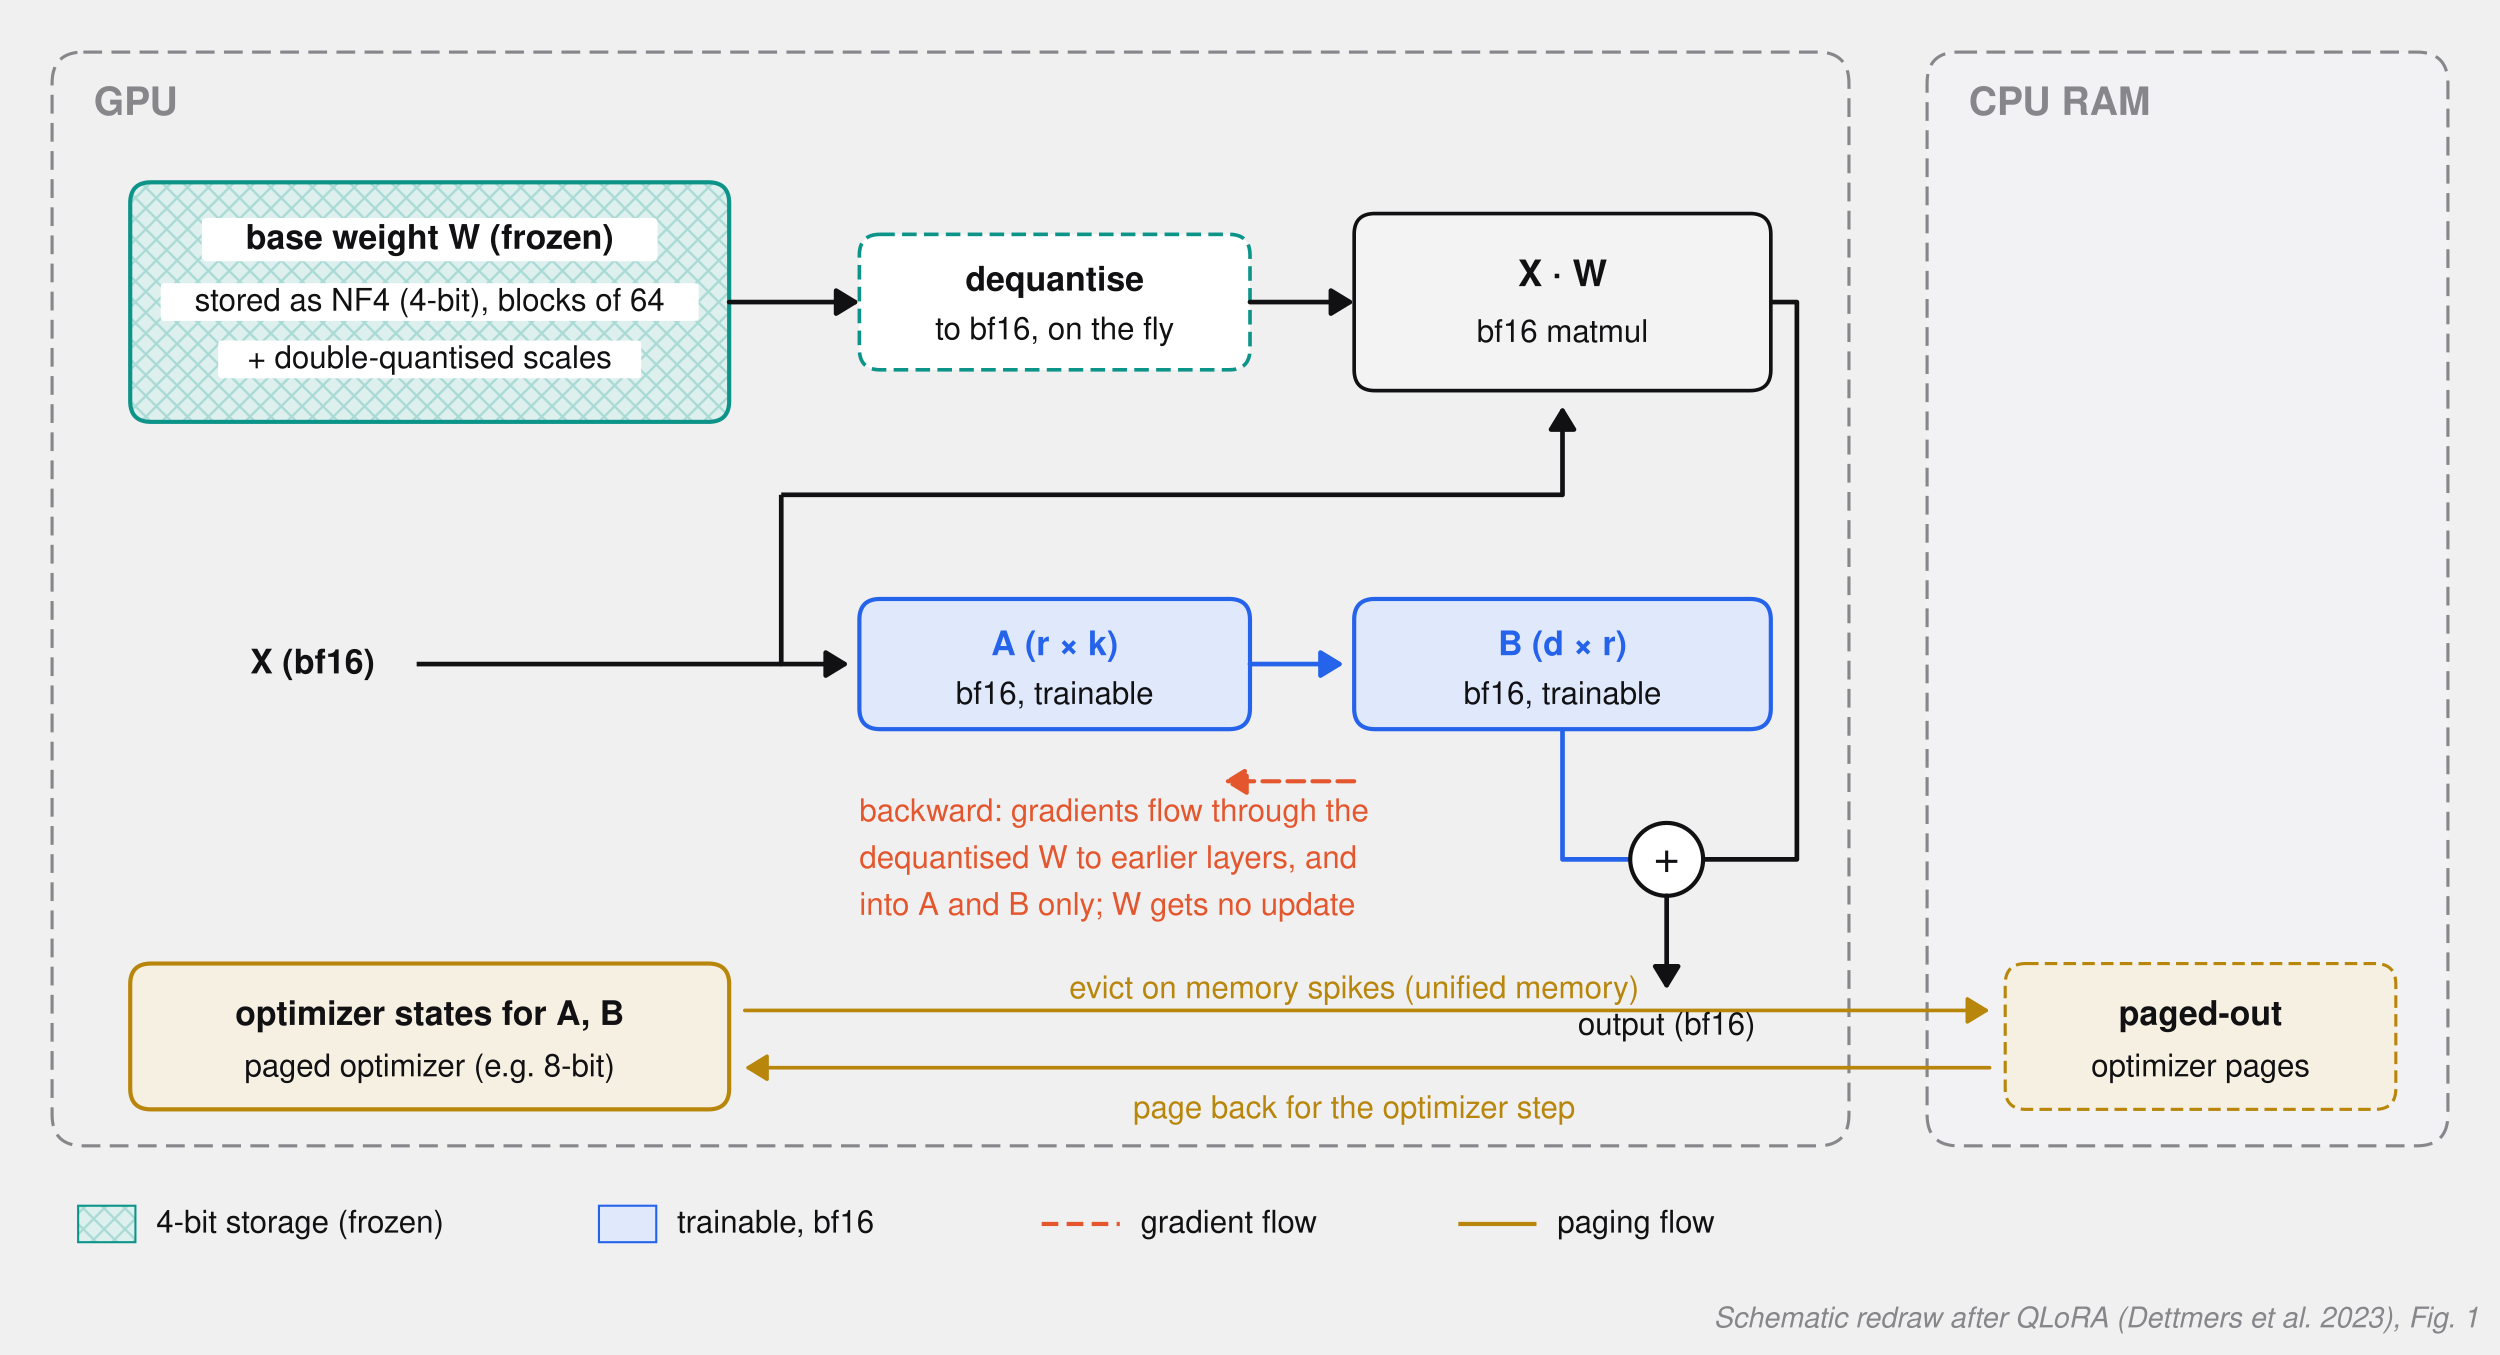
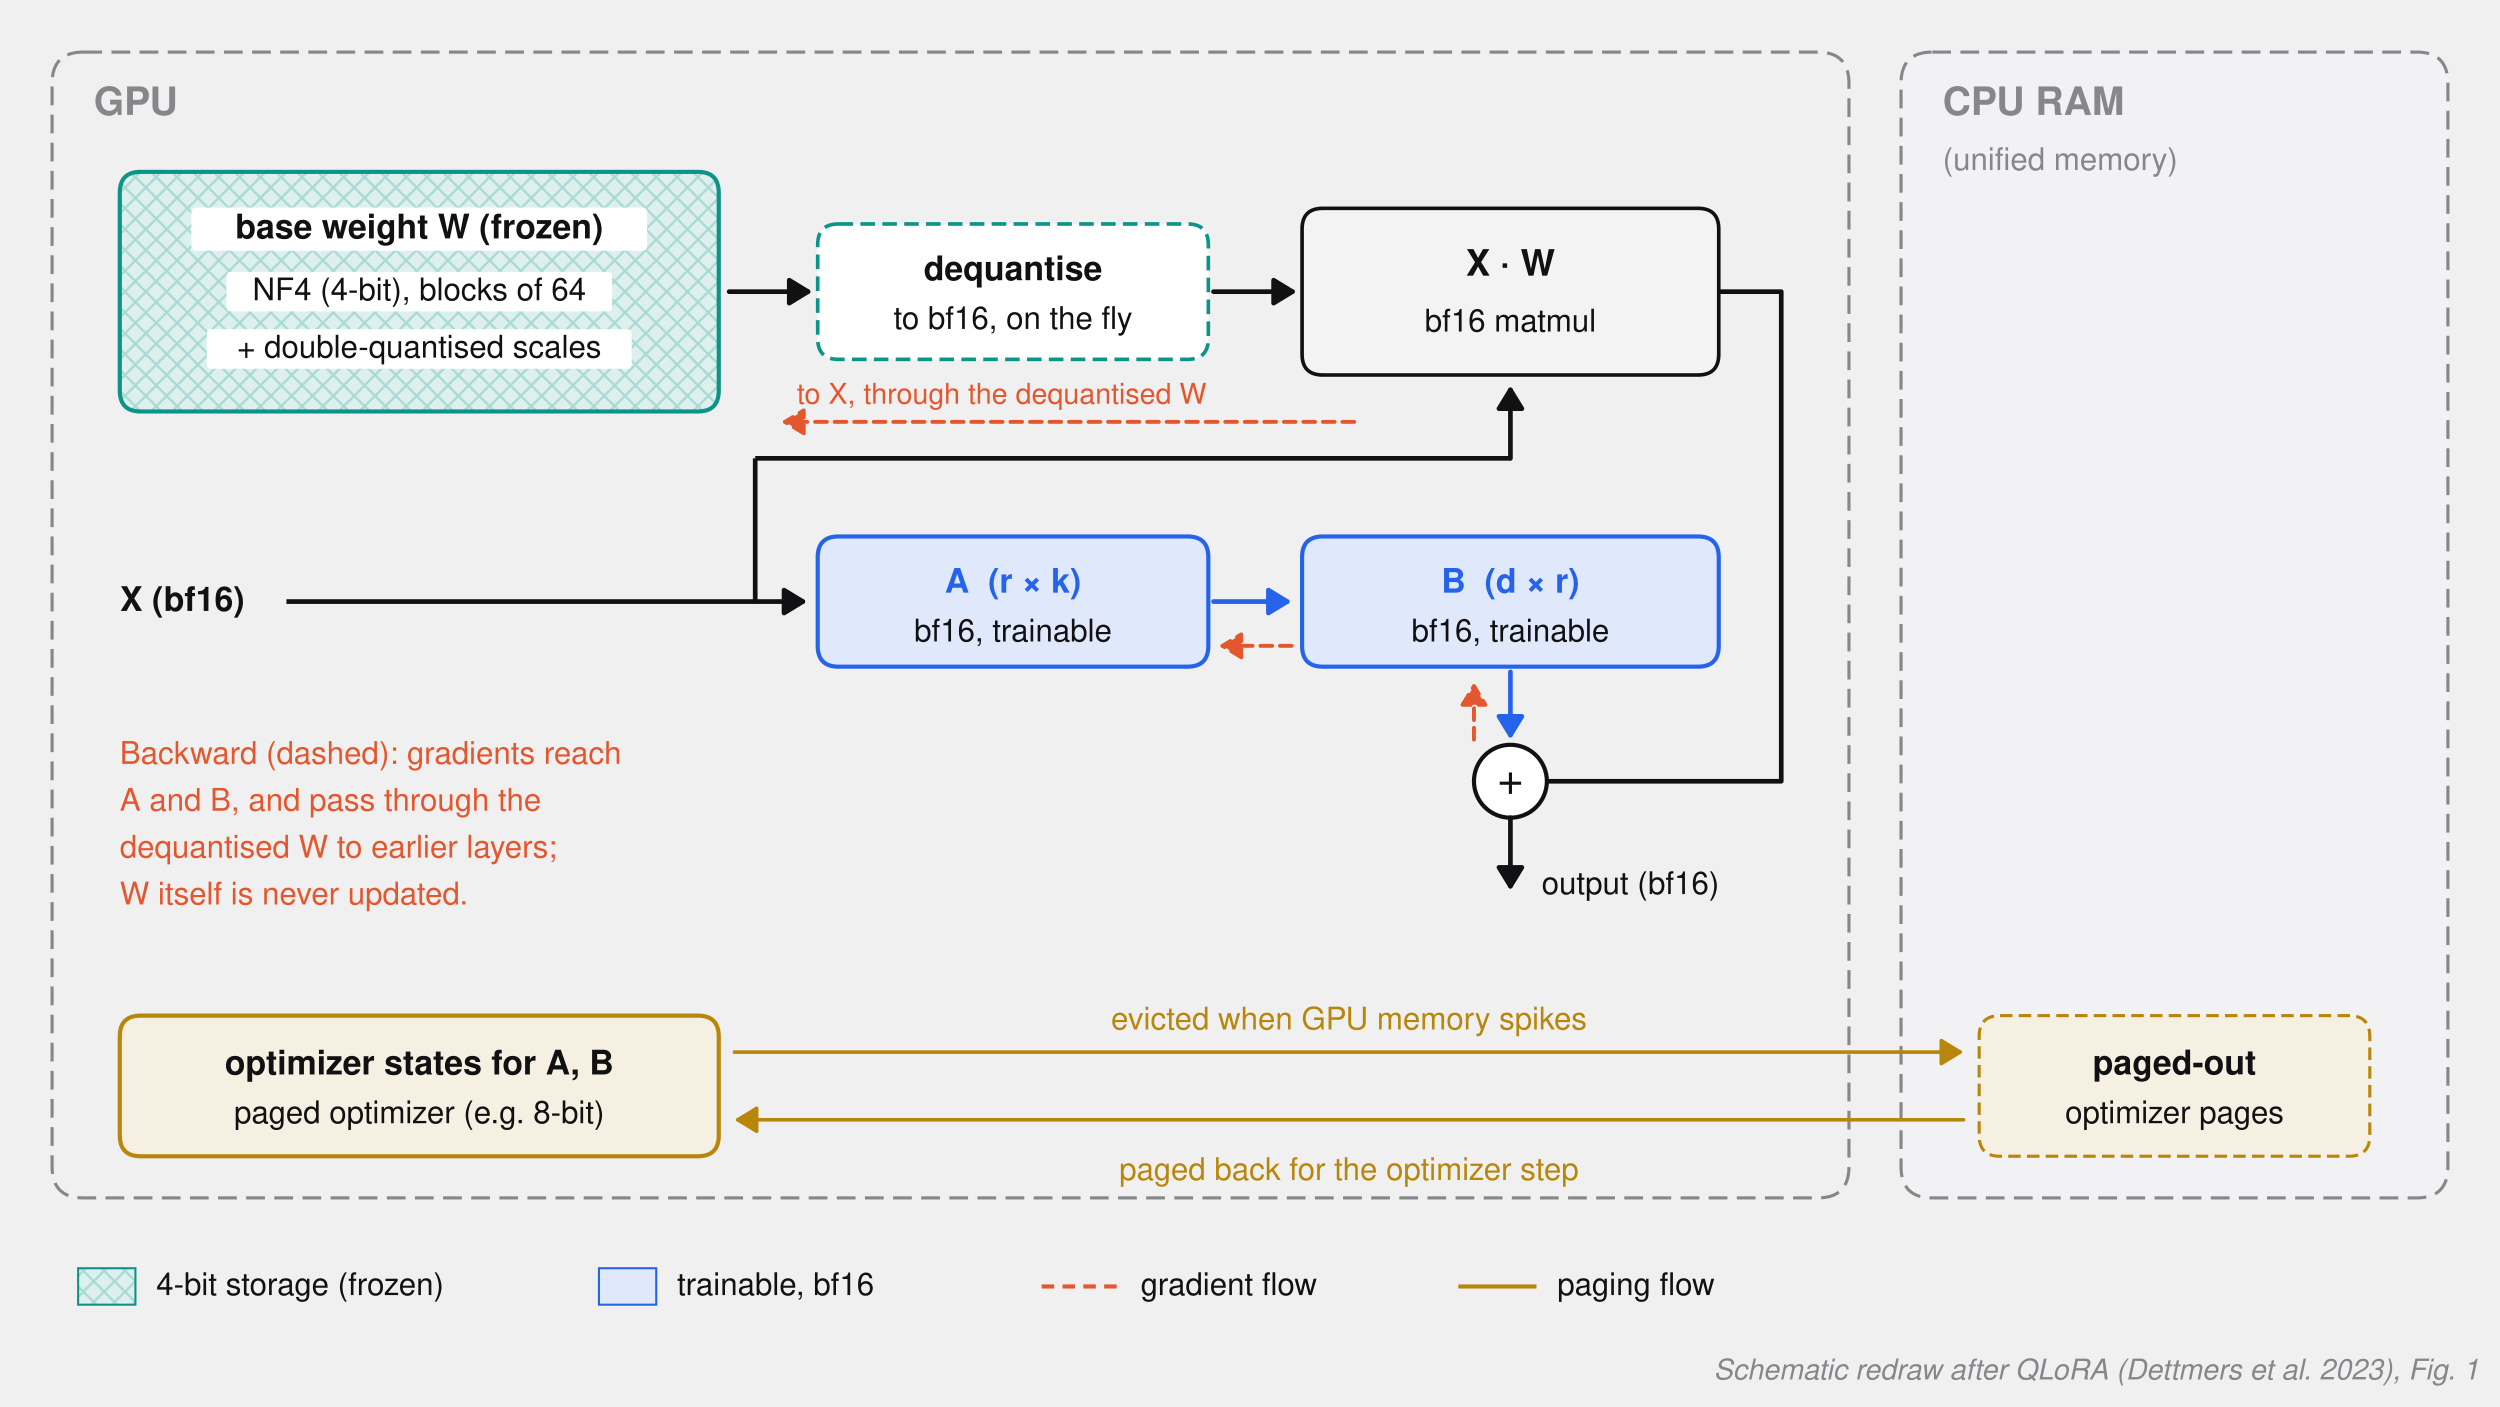
- <svg xmlns="http://www.w3.org/2000/svg" role="img" width="960" height="520" viewBox="0 0 960 520" version="1.1">
+ <svg xmlns="http://www.w3.org/2000/svg" role="img" xml:space="preserve" width="960" height="540" viewBox="0 0 960 540" version="1.1">
  <defs>
-     <style type="text/css">*{stroke-linejoin: round; stroke-linecap: butt}</style>
+     <style type="text/css">*{stroke-linejoin: round; stroke-linecap: butt} text{white-space: pre}</style>
  </defs>
  <g id="figure_1">
    <g id="patch_1">
-       <path d="M 0 520  L 960 520  L 960 0  L 0 0  L 0 520  z " style="fill: none" />
+       <path d="M 0 540  L 960 540  L 960 0  L 0 0  L 0 540  z " style="fill: none" />
    </g>
    <g id="axes_1">
      <g id="patch_2">
-         <path d="M 32 20  L 698 20  Q 710 20 710 32  L 710 428  Q 710 440 698 440  L 32 440  Q 20 440 20 428  L 20 32  Q 20 20 32 20  L 32 20  z " clip-path="url(#pe7af3b219c)" style="fill: none; stroke-dasharray: 7.2,3.6; stroke-dashoffset: 0; stroke: #86868b; stroke-width: 1.2; stroke-linejoin: miter" />
+         <path d="M 32 20  L 698 20  Q 710 20 710 32  L 710 448  Q 710 460 698 460  L 32 460  Q 20 460 20 448  L 20 32  Q 20 20 32 20  L 32 20  z " clip-path="url(#p7b25ca2d00)" style="fill: none; stroke-dasharray: 7.2,3.6; stroke-dashoffset: 0; stroke: #86868b; stroke-width: 1.2; stroke-linejoin: miter" />
      </g>
      <g id="patch_3">
-         <path d="M 752 20  L 928 20  Q 940 20 940 32  L 940 428  Q 940 440 928 440  L 752 440  Q 740 440 740 428  L 740 32  Q 740 20 752 20  z " clip-path="url(#pe7af3b219c)" style="fill: #f2f2f4; stroke-dasharray: 7.2,3.6; stroke-dashoffset: 0; stroke: #86868b; stroke-width: 1.2; stroke-linejoin: miter" />
+         <path d="M 742 20  L 928 20  Q 940 20 940 32  L 940 448  Q 940 460 928 460  L 742 460  Q 730 460 730 448  L 730 32  Q 730 20 742 20  z " clip-path="url(#p7b25ca2d00)" style="fill: #f2f2f4; stroke-dasharray: 7.2,3.6; stroke-dashoffset: 0; stroke: #86868b; stroke-width: 1.2; stroke-linejoin: miter" />
      </g>
      <g id="patch_4">
-         <path d="M 58 70  L 272 70  Q 280 70 280 78  L 280 154  Q 280 162 272 162  L 58 162  Q 50 162 50 154  L 50 78  Q 50 70 58 70  z " clip-path="url(#pe7af3b219c)" style="fill: url(#h1b3a4640fe); stroke: #0d9488; stroke-width: 1.6; stroke-linejoin: miter" />
+         <path d="M 54 66  L 268 66  Q 276 66 276 74  L 276 150  Q 276 158 268 158  L 54 158  Q 46 158 46 150  L 46 74  Q 46 66 54 66  z " clip-path="url(#p7b25ca2d00)" style="fill: url(#h1b3a4640fe); stroke: #0d9488; stroke-width: 1.6; stroke-linejoin: miter" />
      </g>
      <g id="patch_5">
-         <path d="M 338 90  L 472 90  Q 480 90 480 98  L 480 134  Q 480 142 472 142  L 338 142  Q 330 142 330 134  L 330 98  Q 330 90 338 90  z " clip-path="url(#pe7af3b219c)" style="fill: #ffffff; stroke-dasharray: 5.6,2.8; stroke-dashoffset: 0; stroke: #0d9488; stroke-width: 1.4; stroke-linejoin: miter" />
+         <path d="M 322 86  L 456 86  Q 464 86 464 94  L 464 130  Q 464 138 456 138  L 322 138  Q 314 138 314 130  L 314 94  Q 314 86 322 86  z " clip-path="url(#p7b25ca2d00)" style="fill: #ffffff; stroke-dasharray: 5.6,2.8; stroke-dashoffset: 0; stroke: #0d9488; stroke-width: 1.4; stroke-linejoin: miter" />
      </g>
      <g id="patch_6">
-         <path d="M 528 82  L 672 82  Q 680 82 680 90  L 680 142  Q 680 150 672 150  L 528 150  Q 520 150 520 142  L 520 90  Q 520 82 528 82  z " clip-path="url(#pe7af3b219c)" style="fill: #f3f3f3; stroke: #111113; stroke-width: 1.4; stroke-linejoin: miter" />
+         <path d="M 508 80  L 652 80  Q 660 80 660 88  L 660 136  Q 660 144 652 144  L 508 144  Q 500 144 500 136  L 500 88  Q 500 80 508 80  z " clip-path="url(#p7b25ca2d00)" style="fill: #f3f3f3; stroke: #111113; stroke-width: 1.4; stroke-linejoin: miter" />
      </g>
      <g id="patch_7">
-         <path d="M 338 230  L 472 230  Q 480 230 480 238  L 480 272  Q 480 280 472 280  L 338 280  Q 330 280 330 272  L 330 238  Q 330 230 338 230  z " clip-path="url(#pe7af3b219c)" style="fill: #e0e9fc; stroke: #2563eb; stroke-width: 1.6; stroke-linejoin: miter" />
+         <path d="M 322 206  L 456 206  Q 464 206 464 214  L 464 248  Q 464 256 456 256  L 322 256  Q 314 256 314 248  L 314 214  Q 314 206 322 206  z " clip-path="url(#p7b25ca2d00)" style="fill: #e0e9fc; stroke: #2563eb; stroke-width: 1.6; stroke-linejoin: miter" />
      </g>
      <g id="patch_8">
-         <path d="M 528 230  L 672 230  Q 680 230 680 238  L 680 272  Q 680 280 672 280  L 528 280  Q 520 280 520 272  L 520 238  Q 520 230 528 230  z " clip-path="url(#pe7af3b219c)" style="fill: #e0e9fc; stroke: #2563eb; stroke-width: 1.6; stroke-linejoin: miter" />
+         <path d="M 508 206  L 652 206  Q 660 206 660 214  L 660 248  Q 660 256 652 256  L 508 256  Q 500 256 500 248  L 500 214  Q 500 206 508 206  z " clip-path="url(#p7b25ca2d00)" style="fill: #e0e9fc; stroke: #2563eb; stroke-width: 1.6; stroke-linejoin: miter" />
      </g>
      <g id="patch_9">
-         <path d="M 58 370  L 272 370  Q 280 370 280 378  L 280 418  Q 280 426 272 426  L 58 426  Q 50 426 50 418  L 50 378  Q 50 370 58 370  z " clip-path="url(#pe7af3b219c)" style="fill: #f6f0e2; stroke: #b8860b; stroke-width: 1.6; stroke-linejoin: miter" />
+         <path d="M 54 390  L 268 390  Q 276 390 276 398  L 276 436  Q 276 444 268 444  L 54 444  Q 46 444 46 436  L 46 398  Q 46 390 54 390  z " clip-path="url(#p7b25ca2d00)" style="fill: #f6f0e2; stroke: #b8860b; stroke-width: 1.6; stroke-linejoin: miter" />
      </g>
      <g id="patch_10">
-         <path d="M 778 370  L 912 370  Q 920 370 920 378  L 920 418  Q 920 426 912 426  L 778 426  Q 770 426 770 418  L 770 378  Q 770 370 778 370  z " clip-path="url(#pe7af3b219c)" style="fill: #f6f0e2; stroke-dasharray: 4.8,2.4; stroke-dashoffset: 0; stroke: #b8860b; stroke-width: 1.2; stroke-linejoin: miter" />
+         <path d="M 768 390  L 902 390  Q 910 390 910 398  L 910 436  Q 910 444 902 444  L 768 444  Q 760 444 760 436  L 760 398  Q 760 390 768 390  z " clip-path="url(#p7b25ca2d00)" style="fill: #f6f0e2; stroke-dasharray: 4.8,2.4; stroke-dashoffset: 0; stroke: #b8860b; stroke-width: 1.2; stroke-linejoin: miter" />
      </g>
      <g id="patch_11">
-         <path d="M 30 463  L 52 463  L 52 477  L 30 477  z " clip-path="url(#pe7af3b219c)" style="fill: url(#h1b3a4640fe); stroke: #0d9488; stroke-width: 0.8; stroke-linejoin: miter" />
+         <path d="M 30 487  L 52 487  L 52 501  L 30 501  z " clip-path="url(#p7b25ca2d00)" style="fill: url(#h1b3a4640fe); stroke: #0d9488; stroke-width: 0.8; stroke-linejoin: miter" />
      </g>
      <g id="patch_12">
-         <path d="M 230 463  L 252 463  L 252 477  L 230 477  z " clip-path="url(#pe7af3b219c)" style="fill: #e0e9fc; stroke: #2563eb; stroke-width: 0.8; stroke-linejoin: miter" />
+         <path d="M 230 487  L 252 487  L 252 501  L 230 501  z " clip-path="url(#p7b25ca2d00)" style="fill: #e0e9fc; stroke: #2563eb; stroke-width: 0.8; stroke-linejoin: miter" />
      </g>
      <g id="line2d_1">
-         <path d="M 160 255  L 300 255  " clip-path="url(#pe7af3b219c)" style="fill: none; stroke: #111113; stroke-width: 1.8" />
+         <path d="M 110 231  L 290 231  " clip-path="url(#p7b25ca2d00)" style="fill: none; stroke: #111113; stroke-width: 1.8" />
      </g>
      <g id="line2d_2">
-         <path d="M 300 255  L 300 190  " clip-path="url(#pe7af3b219c)" style="fill: none; stroke: #111113; stroke-width: 1.8" />
+         <path d="M 290 231  L 290 176  " clip-path="url(#p7b25ca2d00)" style="fill: none; stroke: #111113; stroke-width: 1.8" />
      </g>
      <g id="line2d_3">
-         <path d="M 300 190  L 600 190  " clip-path="url(#pe7af3b219c)" style="fill: none; stroke: #111113; stroke-width: 1.8" />
+         <path d="M 290 176  L 580 176  " clip-path="url(#p7b25ca2d00)" style="fill: none; stroke: #111113; stroke-width: 1.8" />
      </g>
      <g id="line2d_4">
-         <path d="M 680 116  L 690 116  L 690 330  L 654 330  " clip-path="url(#pe7af3b219c)" style="fill: none; stroke: #111113; stroke-width: 1.8" />
+         <path d="M 660 112  L 684 112  L 684 300  L 594 300  " clip-path="url(#p7b25ca2d00)" style="fill: none; stroke: #111113; stroke-width: 1.8" />
      </g>
      <g id="line2d_5">
-         <path d="M 600 280  L 600 330  L 626 330  " clip-path="url(#pe7af3b219c)" style="fill: none; stroke: #2563eb; stroke-width: 1.8" />
+         <path d="M 400 494  L 430 494  " clip-path="url(#p7b25ca2d00)" style="fill: none; stroke-dasharray: 4.8,3.2; stroke-dashoffset: 0; stroke: #e4572e; stroke-width: 1.6" />
      </g>
      <g id="line2d_6">
-         <path d="M 400 470  L 430 470  " clip-path="url(#pe7af3b219c)" style="fill: none; stroke-dasharray: 6.4,3.2; stroke-dashoffset: 0; stroke: #e4572e; stroke-width: 1.6" />
-       </g>
-       <g id="line2d_7">
-         <path d="M 560 470  L 590 470  " clip-path="url(#pe7af3b219c)" style="fill: none; stroke: #b8860b; stroke-width: 1.6" />
+         <path d="M 560 494  L 590 494  " clip-path="url(#p7b25ca2d00)" style="fill: none; stroke: #b8860b; stroke-width: 1.6" />
      </g>
      <g id="patch_13">
-         <path d="M 280 116  Q 305 116 328.274 116  " clip-path="url(#pe7af3b219c)" style="fill: none; stroke: #111113; stroke-width: 1.8; stroke-linecap: round" />
-         <path d="M 321.074 111.6  L 328.274 116  L 321.074 120.4  z " clip-path="url(#pe7af3b219c)" style="fill: #111113; stroke: #111113; stroke-width: 1.8; stroke-linecap: round" />
+         <path d="M 280 112  Q 296 112 310.274 112  " clip-path="url(#p7b25ca2d00)" style="fill: none; stroke: #111113; stroke-width: 1.8; stroke-linecap: round" />
+         <path d="M 303.074 107.6  L 310.274 112  L 303.074 116.4  z " clip-path="url(#p7b25ca2d00)" style="fill: #111113; stroke: #111113; stroke-width: 1.8; stroke-linecap: round" />
      </g>
      <g id="patch_14">
-         <path d="M 480 116  Q 500 116 518.274 116  " clip-path="url(#pe7af3b219c)" style="fill: none; stroke: #111113; stroke-width: 1.8; stroke-linecap: round" />
-         <path d="M 511.074 111.6  L 518.274 116  L 511.074 120.4  z " clip-path="url(#pe7af3b219c)" style="fill: #111113; stroke: #111113; stroke-width: 1.8; stroke-linecap: round" />
+         <path d="M 466 112  Q 482 112 496.274 112  " clip-path="url(#p7b25ca2d00)" style="fill: none; stroke: #111113; stroke-width: 1.8; stroke-linecap: round" />
+         <path d="M 489.074 107.6  L 496.274 112  L 489.074 116.4  z " clip-path="url(#p7b25ca2d00)" style="fill: #111113; stroke: #111113; stroke-width: 1.8; stroke-linecap: round" />
      </g>
      <g id="patch_15">
-         <path d="M 600 190  Q 600 173 600 157.726  " clip-path="url(#pe7af3b219c)" style="fill: none; stroke: #111113; stroke-width: 1.8; stroke-linecap: round" />
-         <path d="M 595.6 164.926  L 600 157.726  L 604.4 164.926  z " clip-path="url(#pe7af3b219c)" style="fill: #111113; stroke: #111113; stroke-width: 1.8; stroke-linecap: round" />
+         <path d="M 580 176  Q 580 162 580 149.726  " clip-path="url(#p7b25ca2d00)" style="fill: none; stroke: #111113; stroke-width: 1.8; stroke-linecap: round" />
+         <path d="M 575.6 156.926  L 580 149.726  L 584.4 156.926  z " clip-path="url(#p7b25ca2d00)" style="fill: #111113; stroke: #111113; stroke-width: 1.8; stroke-linecap: round" />
      </g>
      <g id="patch_16">
-         <path d="M 300 255  Q 313 255 324.274 255  " clip-path="url(#pe7af3b219c)" style="fill: none; stroke: #111113; stroke-width: 1.8; stroke-linecap: round" />
-         <path d="M 317.074 250.6  L 324.274 255  L 317.074 259.4  z " clip-path="url(#pe7af3b219c)" style="fill: #111113; stroke: #111113; stroke-width: 1.8; stroke-linecap: round" />
+         <path d="M 290 231  Q 300 231 308.274 231  " clip-path="url(#p7b25ca2d00)" style="fill: none; stroke: #111113; stroke-width: 1.8; stroke-linecap: round" />
+         <path d="M 301.074 226.6  L 308.274 231  L 301.074 235.4  z " clip-path="url(#p7b25ca2d00)" style="fill: #111113; stroke: #111113; stroke-width: 1.8; stroke-linecap: round" />
      </g>
      <g id="patch_17">
-         <path d="M 480 255  Q 498 255 514.274 255  " clip-path="url(#pe7af3b219c)" style="fill: none; stroke: #2563eb; stroke-width: 1.8; stroke-linecap: round" />
-         <path d="M 507.074 250.6  L 514.274 255  L 507.074 259.4  z " clip-path="url(#pe7af3b219c)" style="fill: #2563eb; stroke: #2563eb; stroke-width: 1.8; stroke-linecap: round" />
+         <path d="M 466 231  Q 481 231 494.274 231  " clip-path="url(#p7b25ca2d00)" style="fill: none; stroke: #2563eb; stroke-width: 1.8; stroke-linecap: round" />
+         <path d="M 487.074 226.6  L 494.274 231  L 487.074 235.4  z " clip-path="url(#p7b25ca2d00)" style="fill: #2563eb; stroke: #2563eb; stroke-width: 1.8; stroke-linecap: round" />
      </g>
      <g id="patch_18">
-         <path d="M 640 316  C 643.713 316 647.274 317.475 649.899 320.101  C 652.525 322.726 654 326.287 654 330  C 654 333.713 652.525 337.274 649.899 339.899  C 647.274 342.525 643.713 344 640 344  C 636.287 344 632.726 342.525 630.101 339.899  C 627.475 337.274 626 333.713 626 330  C 626 326.287 627.475 322.726 630.101 320.101  C 632.726 317.475 636.287 316 640 316  z " clip-path="url(#pe7af3b219c)" style="fill: #ffffff; stroke: #111113; stroke-width: 1.6; stroke-linejoin: miter" />
+         <path d="M 580 286  C 583.713 286 587.274 287.475 589.899 290.101  C 592.525 292.726 594 296.287 594 300  C 594 303.713 592.525 307.274 589.899 309.899  C 587.274 312.525 583.713 314 580 314  C 576.287 314 572.726 312.525 570.101 309.899  C 567.475 307.274 566 303.713 566 300  C 566 296.287 567.475 292.726 570.101 290.101  C 572.726 287.475 576.287 286 580 286  z " clip-path="url(#p7b25ca2d00)" style="fill: #ffffff; stroke: #111113; stroke-width: 1.6; stroke-linejoin: miter" />
      </g>
      <g id="patch_19">
-         <path d="M 640 344  Q 640 362 640 378.274  " clip-path="url(#pe7af3b219c)" style="fill: none; stroke: #111113; stroke-width: 1.8; stroke-linecap: round" />
-         <path d="M 644.4 371.074  L 640 378.274  L 635.6 371.074  z " clip-path="url(#pe7af3b219c)" style="fill: #111113; stroke: #111113; stroke-width: 1.8; stroke-linecap: round" />
+         <path d="M 580 258  Q 580 271 580 282.274  " clip-path="url(#p7b25ca2d00)" style="fill: none; stroke: #2563eb; stroke-width: 1.8; stroke-linecap: round" />
+         <path d="M 584.4 275.074  L 580 282.274  L 575.6 275.074  z " clip-path="url(#p7b25ca2d00)" style="fill: #2563eb; stroke: #2563eb; stroke-width: 1.8; stroke-linecap: round" />
      </g>
      <g id="patch_20">
-         <path d="M 520 300  Q 495 300 471.534 300  " clip-path="url(#pe7af3b219c)" style="fill: none; stroke-dasharray: 6.4,3.2; stroke-dashoffset: 0; stroke: #e4572e; stroke-width: 1.6; stroke-linecap: round" />
-         <path d="M 478.734 304.4  L 471.534 300  L 478.734 295.6  z " clip-path="url(#pe7af3b219c)" style="fill: #e4572e; stroke-dasharray: 6.4,3.2; stroke-dashoffset: 0; stroke: #e4572e; stroke-width: 1.6; stroke-linecap: round" />
+         <path d="M 580 314  Q 580 328 580 340.274  " clip-path="url(#p7b25ca2d00)" style="fill: none; stroke: #111113; stroke-width: 1.8; stroke-linecap: round" />
+         <path d="M 584.4 333.074  L 580 340.274  L 575.6 333.074  z " clip-path="url(#p7b25ca2d00)" style="fill: #111113; stroke: #111113; stroke-width: 1.8; stroke-linecap: round" />
      </g>
      <g id="patch_21">
-         <path d="M 286 388  Q 525 388 762.658 388  " clip-path="url(#pe7af3b219c)" style="fill: none; stroke: #b8860b; stroke-width: 1.4; stroke-linecap: round" />
-         <path d="M 755.458 383.6  L 762.658 388  L 755.458 392.4  z " clip-path="url(#pe7af3b219c)" style="fill: #b8860b; stroke: #b8860b; stroke-width: 1.4; stroke-linecap: round" />
+         <path d="M 566 284  Q 566 273 566 263.438  " clip-path="url(#p7b25ca2d00)" style="fill: none; stroke-dasharray: 4.5,3; stroke-dashoffset: 0; stroke: #e4572e; stroke-width: 1.5; stroke-linecap: round" />
+         <path d="M 561.6 270.638  L 566 263.438  L 570.4 270.638  z " clip-path="url(#p7b25ca2d00)" style="fill: #e4572e; stroke-dasharray: 4.5,3; stroke-dashoffset: 0; stroke: #e4572e; stroke-width: 1.5; stroke-linecap: round" />
      </g>
      <g id="patch_22">
-         <path d="M 764 410  Q 525 410 287.342 410  " clip-path="url(#pe7af3b219c)" style="fill: none; stroke: #b8860b; stroke-width: 1.4; stroke-linecap: round" />
-         <path d="M 294.542 414.4  L 287.342 410  L 294.542 405.6  z " clip-path="url(#pe7af3b219c)" style="fill: #b8860b; stroke: #b8860b; stroke-width: 1.4; stroke-linecap: round" />
+         <path d="M 496 248  Q 482 248 469.438 248  " clip-path="url(#p7b25ca2d00)" style="fill: none; stroke-dasharray: 4.5,3; stroke-dashoffset: 0; stroke: #e4572e; stroke-width: 1.5; stroke-linecap: round" />
+         <path d="M 476.638 252.4  L 469.438 248  L 476.638 243.6  z " clip-path="url(#p7b25ca2d00)" style="fill: #e4572e; stroke-dasharray: 4.5,3; stroke-dashoffset: 0; stroke: #e4572e; stroke-width: 1.5; stroke-linecap: round" />
+       </g>
+       <g id="patch_23">
+         <path d="M 520 162  Q 410 162 301.438 162  " clip-path="url(#p7b25ca2d00)" style="fill: none; stroke-dasharray: 4.5,3; stroke-dashoffset: 0; stroke: #e4572e; stroke-width: 1.5; stroke-linecap: round" />
+         <path d="M 308.638 166.4  L 301.438 162  L 308.638 157.6  z " clip-path="url(#p7b25ca2d00)" style="fill: #e4572e; stroke-dasharray: 4.5,3; stroke-dashoffset: 0; stroke: #e4572e; stroke-width: 1.5; stroke-linecap: round" />
+       </g>
+       <g id="patch_24">
+         <path d="M 282 404  Q 518 404 752.658 404  " clip-path="url(#p7b25ca2d00)" style="fill: none; stroke: #b8860b; stroke-width: 1.4; stroke-linecap: round" />
+         <path d="M 745.458 399.6  L 752.658 404  L 745.458 408.4  z " clip-path="url(#p7b25ca2d00)" style="fill: #b8860b; stroke: #b8860b; stroke-width: 1.4; stroke-linecap: round" />
+       </g>
+       <g id="patch_25">
+         <path d="M 754 430  Q 518 430 283.342 430  " clip-path="url(#p7b25ca2d00)" style="fill: none; stroke: #b8860b; stroke-width: 1.4; stroke-linecap: round" />
+         <path d="M 290.542 434.4  L 283.342 430  L 290.542 425.6  z " clip-path="url(#p7b25ca2d00)" style="fill: #b8860b; stroke: #b8860b; stroke-width: 1.4; stroke-linecap: round" />
      </g>
      <g id="text_1">
-         <text style="font-size: 17px; font-family: 'Helvetica Neue', Helvetica, Arial, sans-serif, sans-serif; text-anchor: middle; fill: #111113" x="640" y="334.691" transform="rotate(-0 640 334.6909)">+</text>
+         <text style="font-size: 17px; font-family: 'Helvetica Neue', Helvetica, Arial, sans-serif; text-anchor: middle; fill: #111113" x="580" y="304.691" transform="rotate(-0 580 304.6909)">+</text>
      </g>
      <g id="text_2">
-         <text style="font-weight: 700; font-size: 15px; font-family: 'Helvetica Neue', Helvetica, Arial, sans-serif, sans-serif; text-anchor: start; fill: #86868b" x="36" y="44.139" transform="rotate(-0 36 44.13906)">GPU</text>
+         <text style="font-weight: 700; font-size: 15px; font-family: 'Helvetica Neue', Helvetica, Arial, sans-serif; text-anchor: start; fill: #86868b" x="36" y="44.139" transform="rotate(-0 36 44.13906)">GPU</text>
      </g>
      <g id="text_3">
-         <text style="font-weight: 700; font-size: 15px; font-family: 'Helvetica Neue', Helvetica, Arial, sans-serif, sans-serif; text-anchor: start; fill: #86868b" x="756" y="44.139" transform="rotate(-0 756 44.13906)">CPU RAM</text>
+         <text style="font-weight: 700; font-size: 15px; font-family: 'Helvetica Neue', Helvetica, Arial, sans-serif; text-anchor: start; fill: #86868b" x="746" y="44.139" transform="rotate(-0 746 44.13906)">CPU RAM</text>
      </g>
      <g id="text_4">
-         <g id="patch_23">
-           <path d="M 79.438 100.292  L 250.562 100.292  Q 252.512 100.292 252.512 98.342  L 252.512 85.658  Q 252.512 83.708 250.562 83.708  L 79.438 83.708  Q 77.488 83.708 77.488 85.658  L 77.488 98.342  Q 77.488 100.292 79.438 100.292  z " style="fill: #ffffff" />
+         <g id="patch_26">
+           <path d="M 75.438 96.292  L 246.562 96.292  Q 248.512 96.292 248.512 94.342  L 248.512 81.658  Q 248.512 79.708 246.562 79.708  L 75.438 79.708  Q 73.488 79.708 73.488 81.658  L 73.488 94.342  Q 73.488 96.292 75.438 96.292  z " style="fill: #ffffff" />
        </g>
-         <text style="font-weight: 700; font-size: 13px; font-family: 'Helvetica Neue', Helvetica, Arial, sans-serif, sans-serif; text-anchor: middle; fill: #111113" x="165" y="95.536" transform="rotate(-0 165 95.53641)">base weight W (frozen)</text>
+         <text style="font-weight: 700; font-size: 13px; font-family: 'Helvetica Neue', Helvetica, Arial, sans-serif; text-anchor: middle; fill: #111113" x="161" y="91.536" transform="rotate(-0 161 91.53641)">base weight W (frozen)</text>
      </g>
      <g id="text_5">
-         <g id="patch_24">
-           <path d="M 63.154 123.247  L 266.846 123.247  Q 268.286 123.247 268.286 121.807  L 268.286 110.193  Q 268.286 108.753 266.846 108.753  L 63.154 108.753  Q 61.714 108.753 61.714 110.193  L 61.714 121.807  Q 61.714 123.247 63.154 123.247  z " style="fill: #ffffff" />
+         <g id="patch_27">
+           <path d="M 88.752 119.607  L 233.248 119.607  Q 235.048 119.607 235.048 117.807  L 235.048 106.193  Q 235.048 104.393 233.248 104.393  L 88.752 104.393  Q 86.952 104.393 86.952 106.193  L 86.952 117.807  Q 86.952 119.607 88.752 119.607  z " style="fill: #ffffff" />
        </g>
-         <text style="font-size: 12px; font-family: 'Helvetica Neue', Helvetica, Arial, sans-serif, sans-serif; text-anchor: middle; fill: #111113" x="165" y="119.311" transform="rotate(-0 165 119.3113)">stored as NF4 (4-bit), blocks of 64</text>
+         <text style="font-size: 12px; font-family: 'Helvetica Neue', Helvetica, Arial, sans-serif; text-anchor: middle; fill: #111113" x="161" y="115.311" transform="rotate(-0 161 115.3113)">NF4 (4-bit), blocks of 64</text>
      </g>
      <g id="text_6">
-         <g id="patch_25">
-           <path d="M 85.221 145.247  L 244.779 145.247  Q 246.219 145.247 246.219 143.807  L 246.219 132.193  Q 246.219 130.753 244.779 130.753  L 85.221 130.753  Q 83.781 130.753 83.781 132.193  L 83.781 143.807  Q 83.781 145.247 85.221 145.247  z " style="fill: #ffffff" />
+         <g id="patch_28">
+           <path d="M 81.221 141.607  L 240.779 141.607  Q 242.579 141.607 242.579 139.807  L 242.579 128.193  Q 242.579 126.393 240.779 126.393  L 81.221 126.393  Q 79.421 126.393 79.421 128.193  L 79.421 139.807  Q 79.421 141.607 81.221 141.607  z " style="fill: #ffffff" />
        </g>
-         <text style="font-size: 12px; font-family: 'Helvetica Neue', Helvetica, Arial, sans-serif, sans-serif; text-anchor: middle; fill: #111113" x="165" y="141.311" transform="rotate(-0 165 141.3113)">+ double-quantised scales</text>
+         <text style="font-size: 12px; font-family: 'Helvetica Neue', Helvetica, Arial, sans-serif; text-anchor: middle; fill: #111113" x="161" y="137.311" transform="rotate(-0 161 137.3113)">+ double-quantised scales</text>
      </g>
      <g id="text_7">
-         <text style="font-weight: 700; font-size: 13px; font-family: 'Helvetica Neue', Helvetica, Arial, sans-serif, sans-serif; text-anchor: middle; fill: #111113" x="405" y="111.587" transform="rotate(-0 405 111.5872)">dequantise</text>
+         <text style="font-weight: 700; font-size: 13px; font-family: 'Helvetica Neue', Helvetica, Arial, sans-serif; text-anchor: middle; fill: #111113" x="389" y="107.587" transform="rotate(-0 389 107.5872)">dequantise</text>
      </g>
      <g id="text_8">
-         <text style="font-size: 12px; font-family: 'Helvetica Neue', Helvetica, Arial, sans-serif, sans-serif; text-anchor: middle; fill: #111113" x="405" y="130.311" transform="rotate(-0 405 130.3113)">to bf16, on the fly</text>
+         <text style="font-size: 12px; font-family: 'Helvetica Neue', Helvetica, Arial, sans-serif; text-anchor: middle; fill: #111113" x="389" y="126.311" transform="rotate(-0 389 126.3113)">to bf16, on the fly</text>
      </g>
      <g id="text_9">
-         <text style="font-weight: 700; font-size: 14px; font-family: 'Helvetica Neue', Helvetica, Arial, sans-serif, sans-serif; text-anchor: middle; fill: #111113" x="600" y="109.863" transform="rotate(-0 600 109.8631)">X · W</text>
+         <text style="font-weight: 700; font-size: 14px; font-family: 'Helvetica Neue', Helvetica, Arial, sans-serif; text-anchor: middle; fill: #111113" x="580" y="105.863" transform="rotate(-0 580 105.8631)">X · W</text>
      </g>
      <g id="text_10">
-         <text style="font-size: 12px; font-family: 'Helvetica Neue', Helvetica, Arial, sans-serif, sans-serif; text-anchor: middle; fill: #111113" x="600" y="131.311" transform="rotate(-0 600 131.3113)">bf16 matmul</text>
+         <text style="font-size: 12px; font-family: 'Helvetica Neue', Helvetica, Arial, sans-serif; text-anchor: middle; fill: #111113" x="580" y="127.311" transform="rotate(-0 580 127.3113)">bf16 matmul</text>
      </g>
      <g id="text_11">
-         <text style="font-weight: 700; font-size: 13px; font-family: 'Helvetica Neue', Helvetica, Arial, sans-serif, sans-serif; text-anchor: middle; fill: #2563eb" x="405" y="251.587" transform="rotate(-0 405 251.5872)">A  (r × k)</text>
+         <text style="font-weight: 700; font-size: 13px; font-family: 'Helvetica Neue', Helvetica, Arial, sans-serif; text-anchor: middle; fill: #2563eb" x="389" y="227.587" transform="rotate(-0 389 227.5872)">A  (r × k)</text>
      </g>
      <g id="text_12">
-         <text style="font-size: 12px; font-family: 'Helvetica Neue', Helvetica, Arial, sans-serif, sans-serif; text-anchor: middle; fill: #111113" x="405" y="270.311" transform="rotate(-0 405 270.3112)">bf16, trainable</text>
+         <text style="font-size: 12px; font-family: 'Helvetica Neue', Helvetica, Arial, sans-serif; text-anchor: middle; fill: #111113" x="389" y="246.311" transform="rotate(-0 389 246.3113)">bf16, trainable</text>
      </g>
      <g id="text_13">
-         <text style="font-weight: 700; font-size: 13px; font-family: 'Helvetica Neue', Helvetica, Arial, sans-serif, sans-serif; text-anchor: middle; fill: #2563eb" x="600" y="251.587" transform="rotate(-0 600 251.5872)">B  (d × r)</text>
+         <text style="font-weight: 700; font-size: 13px; font-family: 'Helvetica Neue', Helvetica, Arial, sans-serif; text-anchor: middle; fill: #2563eb" x="580" y="227.587" transform="rotate(-0 580 227.5872)">B  (d × r)</text>
      </g>
      <g id="text_14">
-         <text style="font-size: 12px; font-family: 'Helvetica Neue', Helvetica, Arial, sans-serif, sans-serif; text-anchor: middle; fill: #111113" x="600" y="270.311" transform="rotate(-0 600 270.3112)">bf16, trainable</text>
+         <text style="font-size: 12px; font-family: 'Helvetica Neue', Helvetica, Arial, sans-serif; text-anchor: middle; fill: #111113" x="580" y="246.311" transform="rotate(-0 580 246.3113)">bf16, trainable</text>
      </g>
      <g id="text_15">
-         <text style="font-weight: 700; font-size: 13px; font-family: 'Helvetica Neue', Helvetica, Arial, sans-serif, sans-serif; text-anchor: middle; fill: #111113" x="120" y="258.587" transform="rotate(-0 120 258.5872)">X (bf16)</text>
+         <text style="font-weight: 700; font-size: 13px; font-family: 'Helvetica Neue', Helvetica, Arial, sans-serif; text-anchor: middle; fill: #111113" x="70" y="234.587" transform="rotate(-0 70 234.5872)">X (bf16)</text>
      </g>
      <g id="text_16">
-         <text style="font-size: 12px; font-family: 'Helvetica Neue', Helvetica, Arial, sans-serif, sans-serif; text-anchor: middle; fill: #111113" x="640" y="397.311" transform="rotate(-0 640 397.3112)">output (bf16)</text>
+         <text style="font-size: 12px; font-family: 'Helvetica Neue', Helvetica, Arial, sans-serif; text-anchor: start; fill: #111113" x="592" y="343.311" transform="rotate(-0 592 343.3112)">output (bf16)</text>
      </g>
      <g id="text_17">
-         <text style="font-size: 12px; font-family: 'Helvetica Neue', Helvetica, Arial, sans-serif, sans-serif; text-anchor: start; fill: #e4572e" x="330" y="315.311" transform="rotate(-0 330 315.3112)">backward: gradients flow through the</text>
+         <text style="font-size: 11px; font-family: 'Helvetica Neue', Helvetica, Arial, sans-serif; text-anchor: start; fill: #e4572e" x="306" y="155.035" transform="rotate(-0 306 155.0353)">to X, through the dequantised W</text>
      </g>
      <g id="text_18">
-         <text style="font-size: 12px; font-family: 'Helvetica Neue', Helvetica, Arial, sans-serif, sans-serif; text-anchor: start; fill: #e4572e" x="330" y="333.311" transform="rotate(-0 330 333.3112)">dequantised W to earlier layers, and</text>
+         <text style="font-size: 12px; font-family: 'Helvetica Neue', Helvetica, Arial, sans-serif; text-anchor: start; fill: #e4572e" x="46" y="293.311" transform="rotate(-0 46 293.3112)">Backward (dashed): gradients reach</text>
      </g>
      <g id="text_19">
-         <text style="font-size: 12px; font-family: 'Helvetica Neue', Helvetica, Arial, sans-serif, sans-serif; text-anchor: start; fill: #e4572e" x="330" y="351.311" transform="rotate(-0 330 351.3112)">into A and B only; W gets no update</text>
+         <text style="font-size: 12px; font-family: 'Helvetica Neue', Helvetica, Arial, sans-serif; text-anchor: start; fill: #e4572e" x="46" y="311.311" transform="rotate(-0 46 311.3112)">A and B, and pass through the</text>
      </g>
      <g id="text_20">
-         <text style="font-weight: 700; font-size: 13px; font-family: 'Helvetica Neue', Helvetica, Arial, sans-serif, sans-serif; text-anchor: middle; fill: #111113" x="165" y="393.587" transform="rotate(-0 165 393.5872)">optimizer states for A, B</text>
+         <text style="font-size: 12px; font-family: 'Helvetica Neue', Helvetica, Arial, sans-serif; text-anchor: start; fill: #e4572e" x="46" y="329.311" transform="rotate(-0 46 329.3112)">dequantised W to earlier layers;</text>
      </g>
      <g id="text_21">
-         <text style="font-size: 12px; font-family: 'Helvetica Neue', Helvetica, Arial, sans-serif, sans-serif; text-anchor: middle; fill: #111113" x="165" y="413.311" transform="rotate(-0 165 413.3112)">paged optimizer (e.g. 8-bit)</text>
+         <text style="font-size: 12px; font-family: 'Helvetica Neue', Helvetica, Arial, sans-serif; text-anchor: start; fill: #e4572e" x="46" y="347.311" transform="rotate(-0 46 347.3112)">W itself is never updated.</text>
      </g>
      <g id="text_22">
-         <text style="font-weight: 700; font-size: 13px; font-family: 'Helvetica Neue', Helvetica, Arial, sans-serif, sans-serif; text-anchor: middle; fill: #111113" x="845" y="393.536" transform="rotate(-0 845 393.5364)">paged-out</text>
+         <text style="font-weight: 700; font-size: 13px; font-family: 'Helvetica Neue', Helvetica, Arial, sans-serif; text-anchor: middle; fill: #111113" x="161" y="412.587" transform="rotate(-0 161 412.5872)">optimizer states for A, B</text>
      </g>
      <g id="text_23">
-         <text style="font-size: 12px; font-family: 'Helvetica Neue', Helvetica, Arial, sans-serif, sans-serif; text-anchor: middle; fill: #111113" x="845" y="413.311" transform="rotate(-0 845 413.3112)">optimizer pages</text>
+         <text style="font-size: 12px; font-family: 'Helvetica Neue', Helvetica, Arial, sans-serif; text-anchor: middle; fill: #111113" x="161" y="431.311" transform="rotate(-0 161 431.3112)">paged optimizer (e.g. 8-bit)</text>
      </g>
      <g id="text_24">
-         <text style="font-size: 12px; font-family: 'Helvetica Neue', Helvetica, Arial, sans-serif, sans-serif; text-anchor: middle; fill: #b8860b" x="520" y="383.311" transform="rotate(-0 520 383.3112)">evict on memory spikes (unified memory)</text>
+         <text style="font-weight: 700; font-size: 13px; font-family: 'Helvetica Neue', Helvetica, Arial, sans-serif; text-anchor: middle; fill: #111113" x="835" y="412.536" transform="rotate(-0 835 412.5364)">paged-out</text>
      </g>
      <g id="text_25">
-         <text style="font-size: 12px; font-family: 'Helvetica Neue', Helvetica, Arial, sans-serif, sans-serif; text-anchor: middle; fill: #b8860b" x="520" y="429.311" transform="rotate(-0 520 429.3112)">page back for the optimizer step</text>
+         <text style="font-size: 12px; font-family: 'Helvetica Neue', Helvetica, Arial, sans-serif; text-anchor: middle; fill: #111113" x="835" y="431.311" transform="rotate(-0 835 431.3112)">optimizer pages</text>
      </g>
      <g id="text_26">
-         <text style="font-size: 12px; font-family: 'Helvetica Neue', Helvetica, Arial, sans-serif, sans-serif; text-anchor: start; fill: #111113" x="60" y="473.311" transform="rotate(-0 60 473.3112)">4-bit storage (frozen)</text>
+         <text style="font-size: 12px; font-family: 'Helvetica Neue', Helvetica, Arial, sans-serif; text-anchor: middle; fill: #b8860b" x="518" y="395.311" transform="rotate(-0 518 395.3112)">evicted when GPU memory spikes</text>
      </g>
      <g id="text_27">
-         <text style="font-size: 12px; font-family: 'Helvetica Neue', Helvetica, Arial, sans-serif, sans-serif; text-anchor: start; fill: #111113" x="260" y="473.311" transform="rotate(-0 260 473.3112)">trainable, bf16</text>
+         <text style="font-size: 12px; font-family: 'Helvetica Neue', Helvetica, Arial, sans-serif; text-anchor: middle; fill: #b8860b" x="518" y="453.118" transform="rotate(-0 518 453.1181)">paged back for the optimizer step</text>
      </g>
      <g id="text_28">
-         <text style="font-size: 12px; font-family: 'Helvetica Neue', Helvetica, Arial, sans-serif, sans-serif; text-anchor: start; fill: #111113" x="438" y="473.311" transform="rotate(-0 438 473.3112)">gradient flow</text>
+         <text style="font-size: 12px; font-family: 'Helvetica Neue', Helvetica, Arial, sans-serif; text-anchor: start; fill: #86868b" x="746" y="65.311" transform="rotate(-0 746 65.31125)">(unified memory)</text>
      </g>
      <g id="text_29">
-         <text style="font-size: 12px; font-family: 'Helvetica Neue', Helvetica, Arial, sans-serif, sans-serif; text-anchor: start; fill: #111113" x="598" y="473.311" transform="rotate(-0 598 473.3112)">paging flow</text>
+         <text style="font-size: 12px; font-family: 'Helvetica Neue', Helvetica, Arial, sans-serif; text-anchor: start; fill: #111113" x="60" y="497.311" transform="rotate(-0 60 497.3112)">4-bit storage (frozen)</text>
+       </g>
+       <g id="text_30">
+         <text style="font-size: 12px; font-family: 'Helvetica Neue', Helvetica, Arial, sans-serif; text-anchor: start; fill: #111113" x="260" y="497.311" transform="rotate(-0 260 497.3112)">trainable, bf16</text>
+       </g>
+       <g id="text_31">
+         <text style="font-size: 12px; font-family: 'Helvetica Neue', Helvetica, Arial, sans-serif; text-anchor: start; fill: #111113" x="438" y="497.311" transform="rotate(-0 438 497.3112)">gradient flow</text>
+       </g>
+       <g id="text_32">
+         <text style="font-size: 12px; font-family: 'Helvetica Neue', Helvetica, Arial, sans-serif; text-anchor: start; fill: #111113" x="598" y="497.311" transform="rotate(-0 598 497.3112)">paging flow</text>
      </g>
    </g>
-     <g id="text_30">
-       <text style="font-style: italic; font-size: 11px; font-family: 'Helvetica Neue', Helvetica, Arial, sans-serif, sans-serif; text-anchor: end; fill: #86868b" x="952" y="509.712" transform="rotate(-0 952 509.7123)">Schematic redraw after QLoRA (Dettmers et al. 2023), Fig. 1</text>
+     <g id="text_33">
+       <text style="font-style: italic; font-size: 11px; font-family: 'Helvetica Neue', Helvetica, Arial, sans-serif; text-anchor: end; fill: #86868b" x="952" y="529.712" transform="rotate(-0 952 529.7123)">Schematic redraw after QLoRA (Dettmers et al. 2023), Fig. 1</text>
    </g>
  </g>
  <defs>
-     <clipPath id="pe7af3b219c">
-       <rect x="0" y="0" width="960" height="520" />
+     <clipPath id="p7b25ca2d00">
+       <rect x="0" y="0" width="960" height="540" />
    </clipPath>
  </defs>
  <defs>
    <pattern id="h1b3a4640fe" patternUnits="userSpaceOnUse" x="0" y="0" width="72" height="72">
      <rect x="0" y="0" width="73" height="73" fill="#ddf0ee" />
      <path d="M -36 36  L 36 -36  M -32 40  L 40 -32  M -28 44  L 44 -28  M -24 48  L 48 -24  M -20 52  L 52 -20  M -16 56  L 56 -16  M -12 60  L 60 -12  M -8 64  L 64 -8  M -4 68  L 68 -4  M 0 72  L 72 0  M 4 76  L 76 4  M 8 80  L 80 8  M 12 84  L 84 12  M 16 88  L 88 16  M 20 92  L 92 20  M 24 96  L 96 24  M 28 100  L 100 28  M 32 104  L 104 32  M 36 108  L 108 36  M -36 36  L 36 108  M -32 32  L 40 104  M -28 28  L 44 100  M -24 24  L 48 96  M -20 20  L 52 92  M -16 16  L 56 88  M -12 12  L 60 84  M -8 8  L 64 80  M -4 4  L 68 76  M 0 0  L 72 72  M 4 -4  L 76 68  M 8 -8  L 80 64  M 12 -12  L 84 60  M 16 -16  L 88 56  M 20 -20  L 92 52  M 24 -24  L 96 48  M 28 -28  L 100 44  M 32 -32  L 104 40  M 36 -36  L 108 36  " style="fill: #aadad5; stroke: #aadad5; stroke-width: 0.9; stroke-linecap: butt; stroke-linejoin: miter" />
    </pattern>
  </defs>
</svg>
